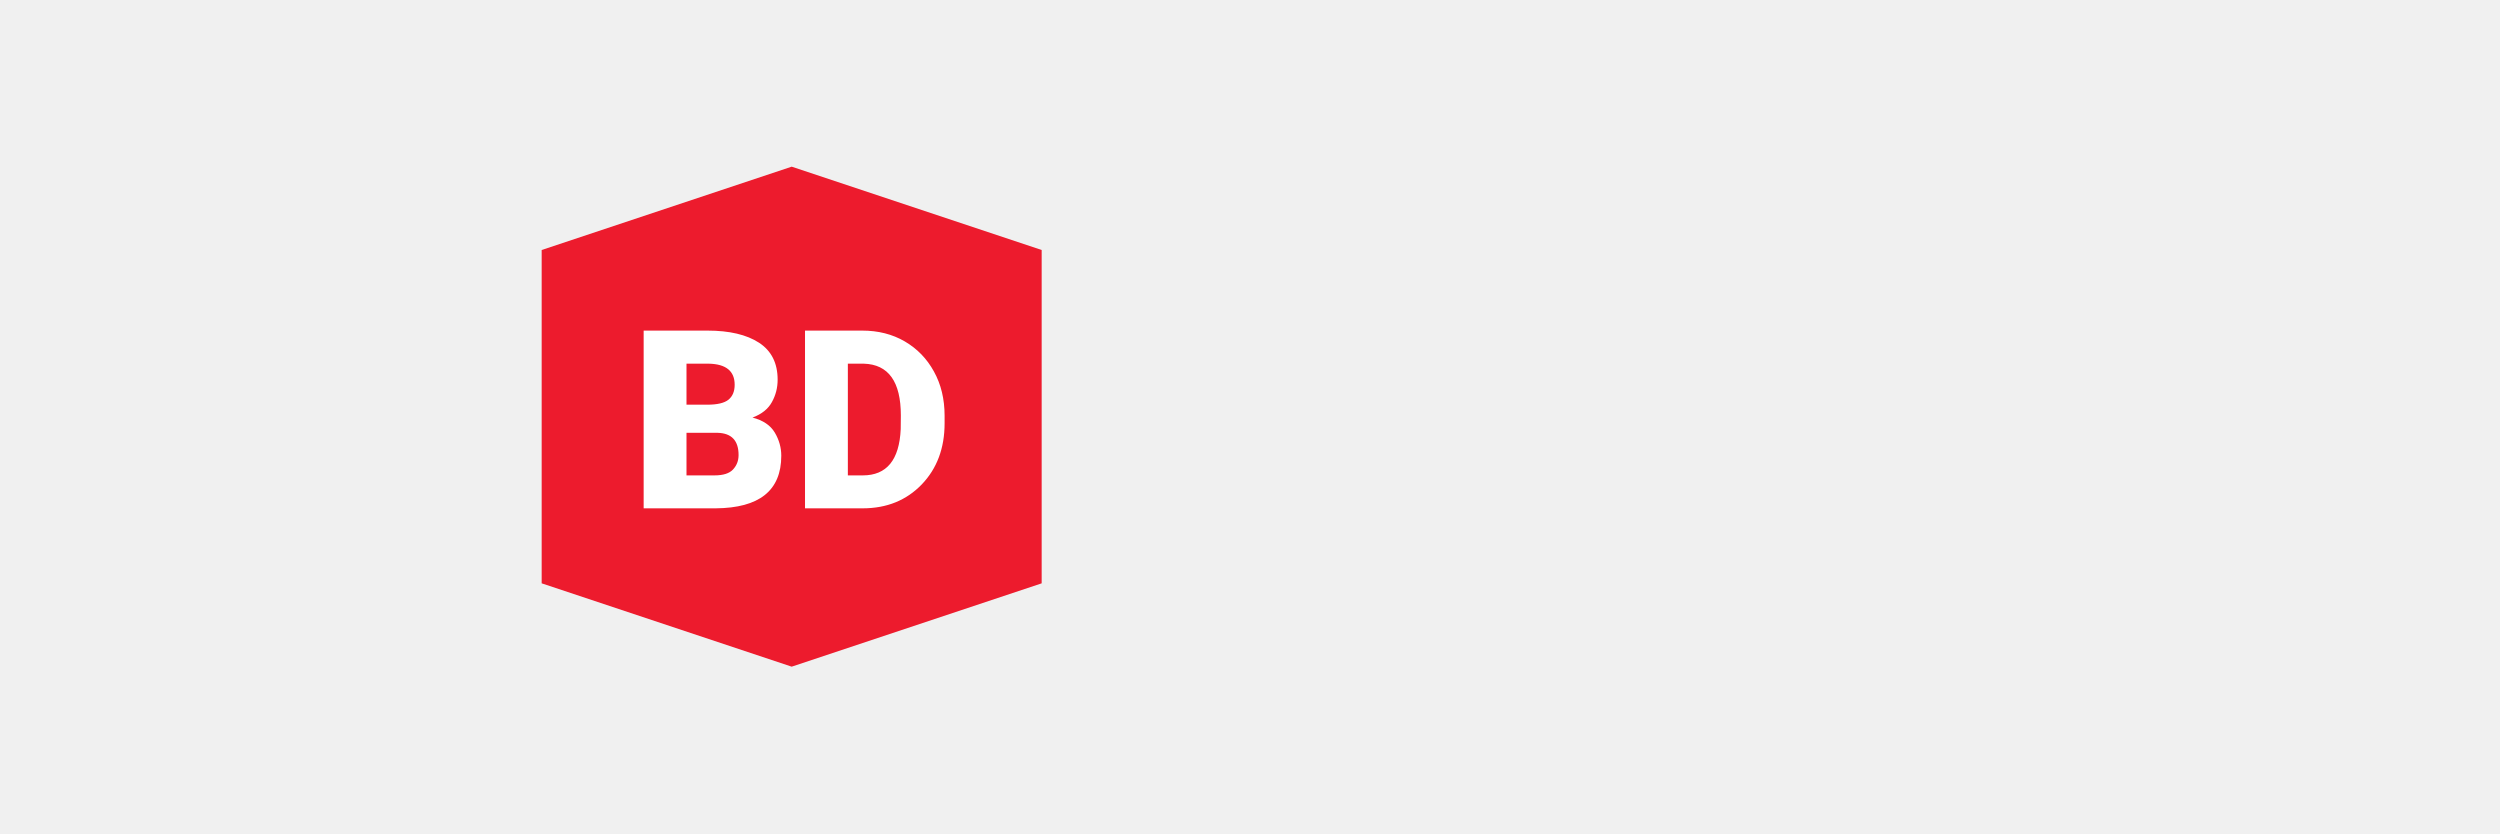
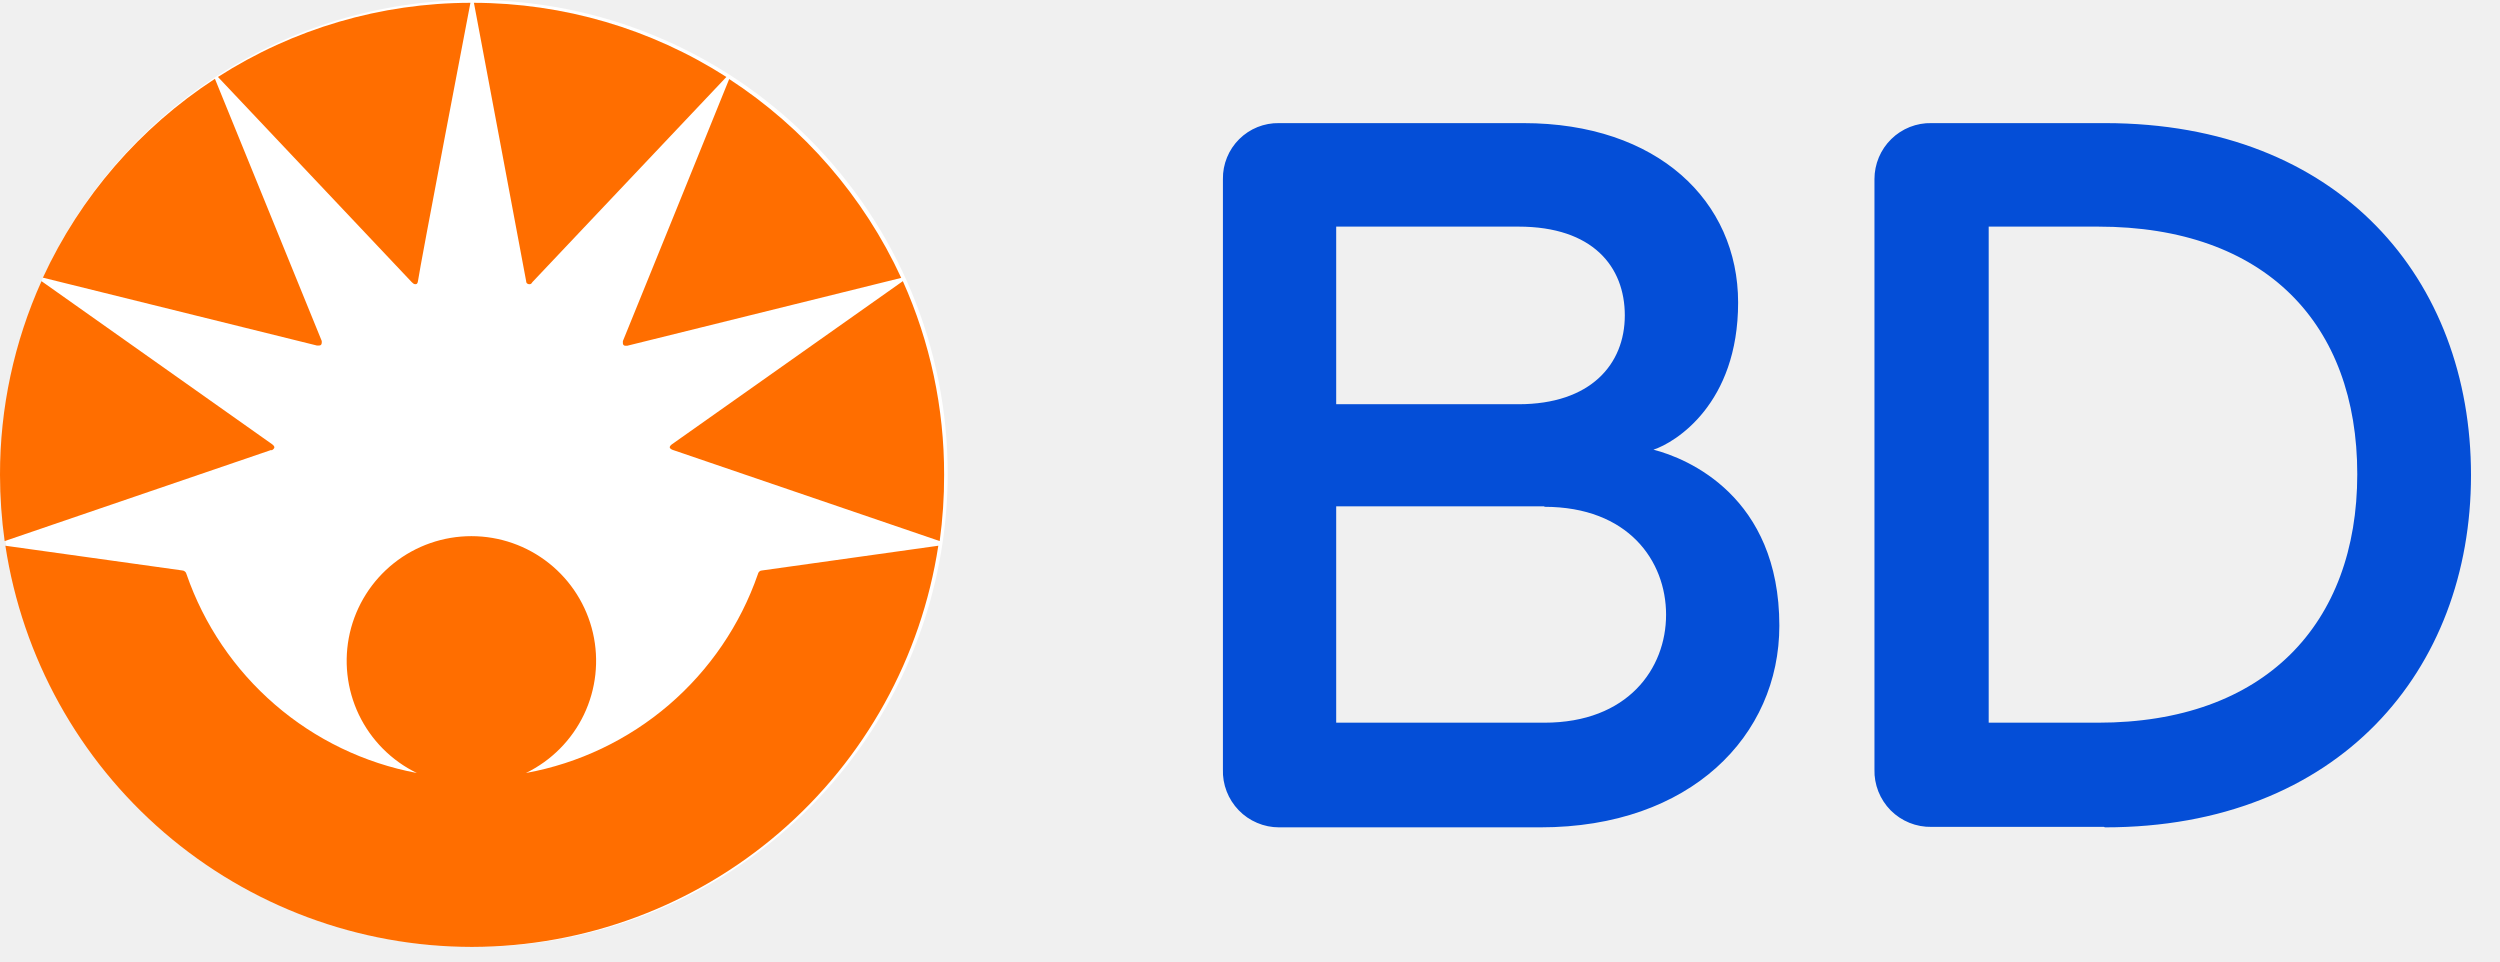
- <svg xmlns="http://www.w3.org/2000/svg" viewBox="0 0 300 100" width="100%" height="100%">
-   <rect width="300" height="100" fill="transparent" />
-   <g transform="translate(60, 15)">
-     <polygon points="5,15 35,5 65,15 65,55 35,65 5,55" fill="#ED1B2D" />
-     <text x="35" y="46" font-family="'Segoe UI', Roboto, Helvetica, Arial, sans-serif" font-weight="900" font-size="30" fill="#FFFFFF" text-anchor="middle">BD</text>
-   </g>
+ <svg xmlns="http://www.w3.org/2000/svg" width="65" height="25" viewBox="0 0 65 25" fill="none">
+   <path d="M24.64 12.31C24.64 14.745 23.918 17.125 22.565 19.149C21.213 21.173 19.29 22.751 17.041 23.683C14.791 24.615 12.316 24.858 9.928 24.383C7.541 23.908 5.347 22.736 3.626 21.014C1.904 19.293 0.732 17.099 0.257 14.711C-0.218 12.324 0.025 9.848 0.957 7.599C1.889 5.35 3.467 3.427 5.491 2.075C7.515 0.722 9.895 0 12.33 0C13.947 0 15.547 0.318 17.041 0.937C18.534 1.556 19.891 2.462 21.034 3.606C22.177 4.749 23.084 6.106 23.703 7.599C24.322 9.093 24.64 10.693 24.64 12.31Z" fill="white" />
+   <path d="M40.051 21.511H33.256C33.06 21.511 32.866 21.472 32.686 21.395C32.505 21.319 32.342 21.207 32.206 21.066C32.07 20.925 31.963 20.758 31.893 20.576C31.822 20.393 31.789 20.198 31.796 20.002V4.655C31.793 4.463 31.829 4.272 31.902 4.094C31.974 3.916 32.082 3.755 32.218 3.619C32.355 3.483 32.517 3.376 32.695 3.304C32.873 3.233 33.064 3.197 33.256 3.201H39.608C43.099 3.201 45.191 5.231 45.191 7.867C45.191 10.504 43.56 11.504 42.99 11.692C43.869 11.916 46.263 12.904 46.263 16.268C46.263 19.129 43.954 21.511 40.051 21.511ZM39.481 5.892H34.741V10.51H39.481C41.36 10.51 42.245 9.468 42.245 8.201C42.245 6.934 41.414 5.892 39.481 5.892ZM40.154 13.165H34.741V18.79H40.154C42.324 18.79 43.318 17.383 43.318 15.983C43.318 14.583 42.336 13.177 40.154 13.177V13.165ZM54.7 21.499H50.221C50.024 21.503 49.828 21.467 49.645 21.393C49.462 21.319 49.296 21.209 49.157 21.069C49.019 20.929 48.91 20.762 48.837 20.578C48.765 20.395 48.73 20.199 48.736 20.002V4.655C48.736 4.462 48.775 4.27 48.85 4.091C48.925 3.913 49.035 3.751 49.173 3.616C49.311 3.48 49.475 3.374 49.655 3.302C49.835 3.231 50.028 3.196 50.221 3.201H54.73C60.84 3.201 64.246 7.274 64.246 12.353C64.246 17.432 60.804 21.511 54.73 21.511L54.7 21.499ZM54.549 5.892H51.706V18.79H54.549C58.876 18.79 61.289 16.232 61.289 12.328C61.289 8.425 58.907 5.892 54.549 5.892Z" fill="#044ED7" />
+   <path d="M7.055 11.698L0.121 14.068C0.041 13.498 0.001 12.923 5.30571e-06 12.347C-0.002 10.61 0.366 8.894 1.079 7.31L7.079 11.553C7.116 11.583 7.134 11.607 7.134 11.632C7.134 11.656 7.097 11.698 7.055 11.71V11.698ZM12.231 0.073C9.904 0.076 7.626 0.745 5.667 2.001L10.704 7.334C10.74 7.371 10.764 7.389 10.795 7.389C10.825 7.389 10.855 7.389 10.867 7.31C10.91 6.971 12.231 0.073 12.231 0.073ZM8.364 8.922C8.368 8.902 8.368 8.882 8.364 8.862L5.588 2.049C3.64 3.317 2.09 5.109 1.115 7.219L8.237 8.983H8.298C8.306 8.984 8.315 8.983 8.323 8.98C8.331 8.978 8.338 8.973 8.344 8.967C8.351 8.962 8.356 8.955 8.359 8.947C8.363 8.939 8.364 8.931 8.364 8.922ZM17.492 11.698L24.432 14.068C24.51 13.498 24.549 12.923 24.547 12.347C24.551 10.611 24.185 8.894 23.474 7.31L17.468 11.553C17.431 11.583 17.413 11.607 17.413 11.632C17.413 11.656 17.456 11.686 17.492 11.698ZM13.68 7.31C13.68 7.371 13.728 7.389 13.758 7.389C13.789 7.389 13.813 7.389 13.843 7.334L18.886 2.001C16.926 0.746 14.649 0.078 12.322 0.073C12.322 0.073 13.619 6.971 13.68 7.31ZM16.25 8.989H16.31L23.432 7.225C22.458 5.115 20.907 3.323 18.959 2.055C18.959 2.055 16.213 8.837 16.195 8.868C16.194 8.888 16.194 8.908 16.195 8.928C16.195 8.943 16.201 8.958 16.211 8.969C16.221 8.98 16.235 8.988 16.25 8.989Z" fill="#FF6E00" />
+   <path d="M12.274 24.62C15.207 24.614 18.042 23.56 20.265 21.646C22.488 19.733 23.953 17.088 24.396 14.189L19.82 14.831C19.793 14.831 19.766 14.84 19.745 14.858C19.724 14.876 19.709 14.901 19.705 14.928C19.248 16.247 18.448 17.42 17.389 18.329C16.329 19.237 15.047 19.848 13.674 20.098C14.334 19.777 14.865 19.242 15.182 18.581C15.498 17.919 15.581 17.169 15.416 16.454C15.251 15.74 14.849 15.102 14.275 14.645C13.701 14.188 12.99 13.94 12.256 13.94C11.523 13.94 10.811 14.188 10.237 14.645C9.663 15.102 9.261 15.74 9.096 16.454C8.932 17.169 9.014 17.919 9.33 18.581C9.647 19.242 10.178 19.777 10.838 20.098C9.472 19.841 8.199 19.227 7.148 18.319C6.096 17.411 5.303 16.241 4.849 14.928C4.844 14.901 4.83 14.877 4.809 14.86C4.788 14.842 4.762 14.832 4.734 14.831L0.14 14.189C0.582 17.089 2.047 19.735 4.27 21.648C6.494 23.561 9.329 24.616 12.262 24.62" fill="#FF6E00" />
</svg>
